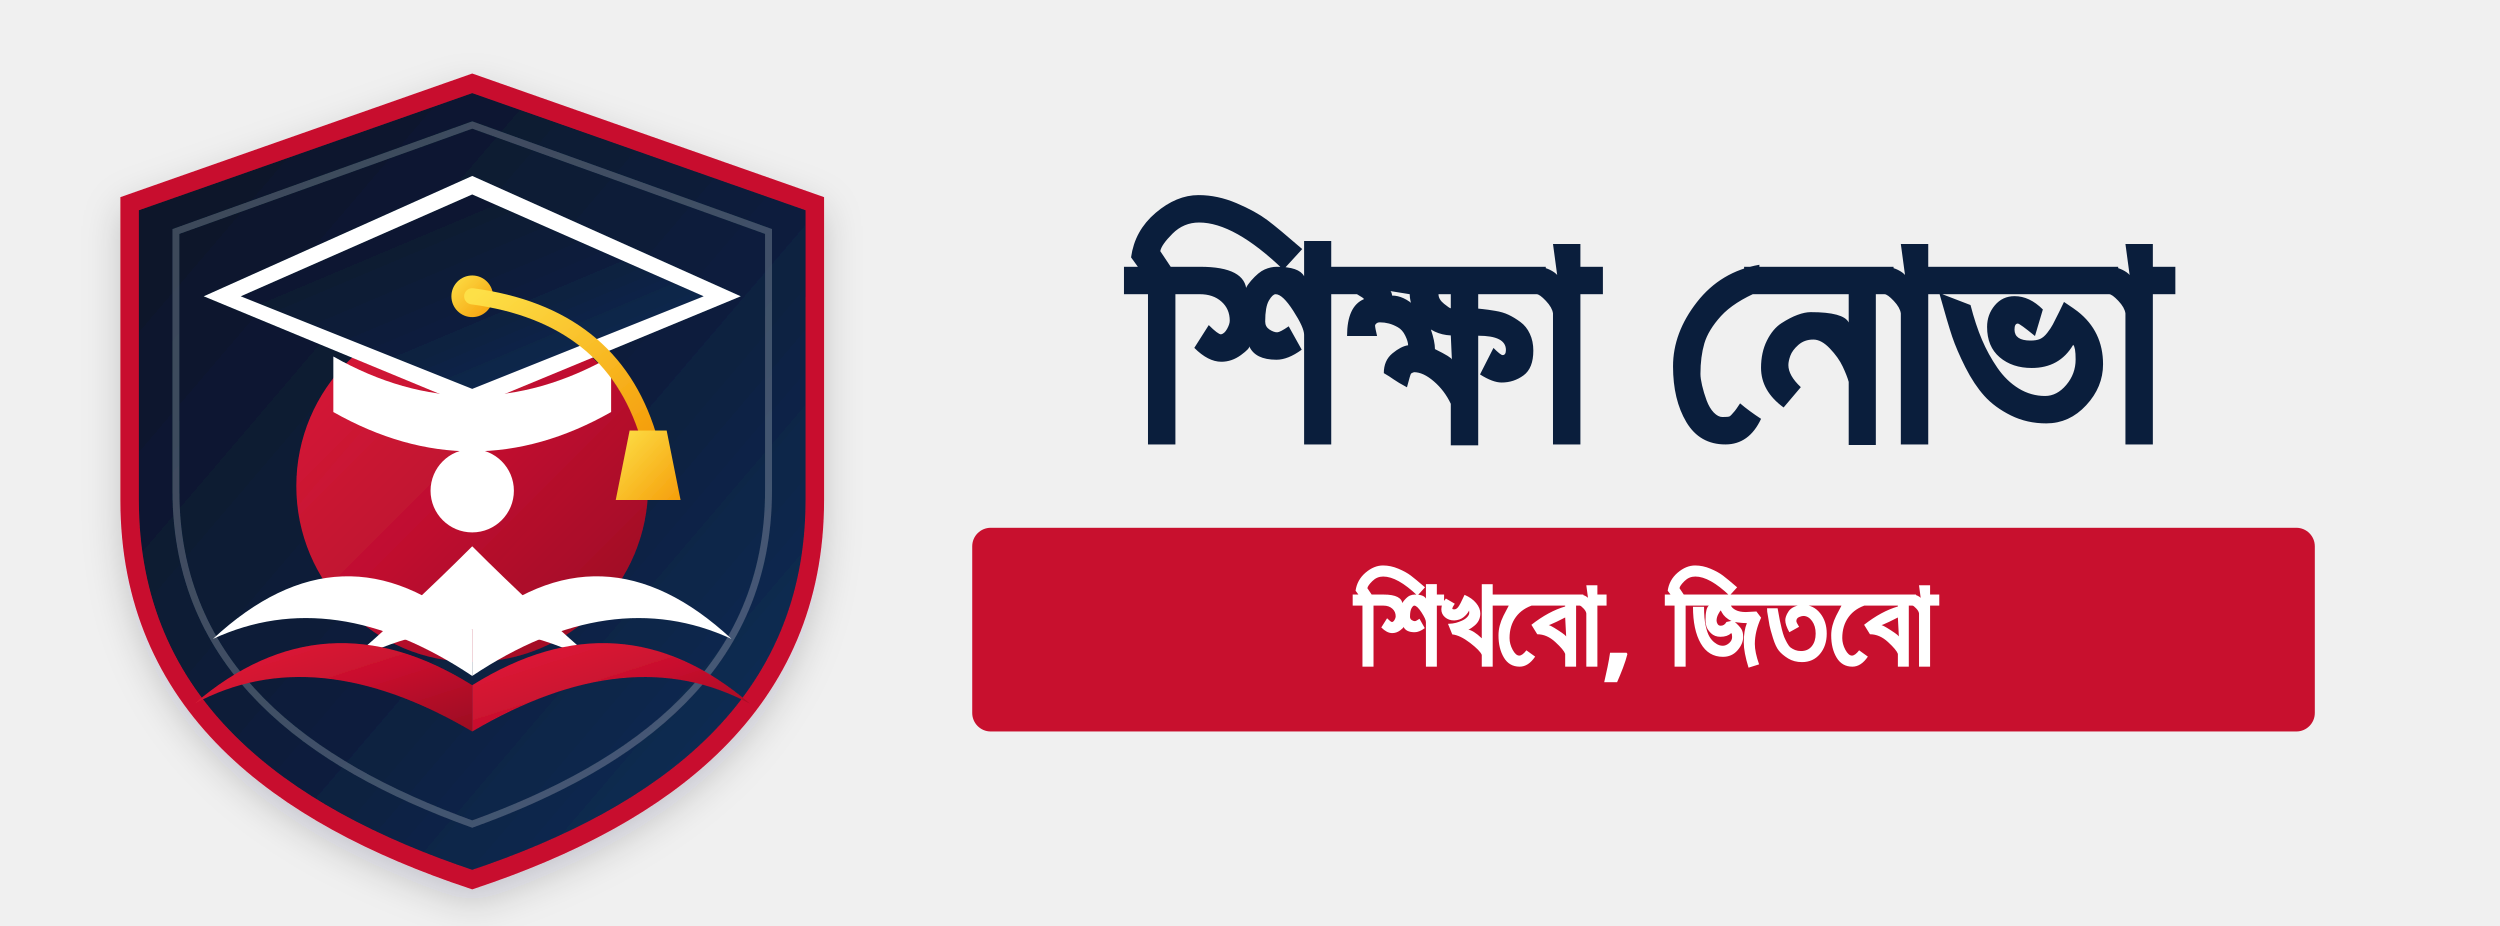
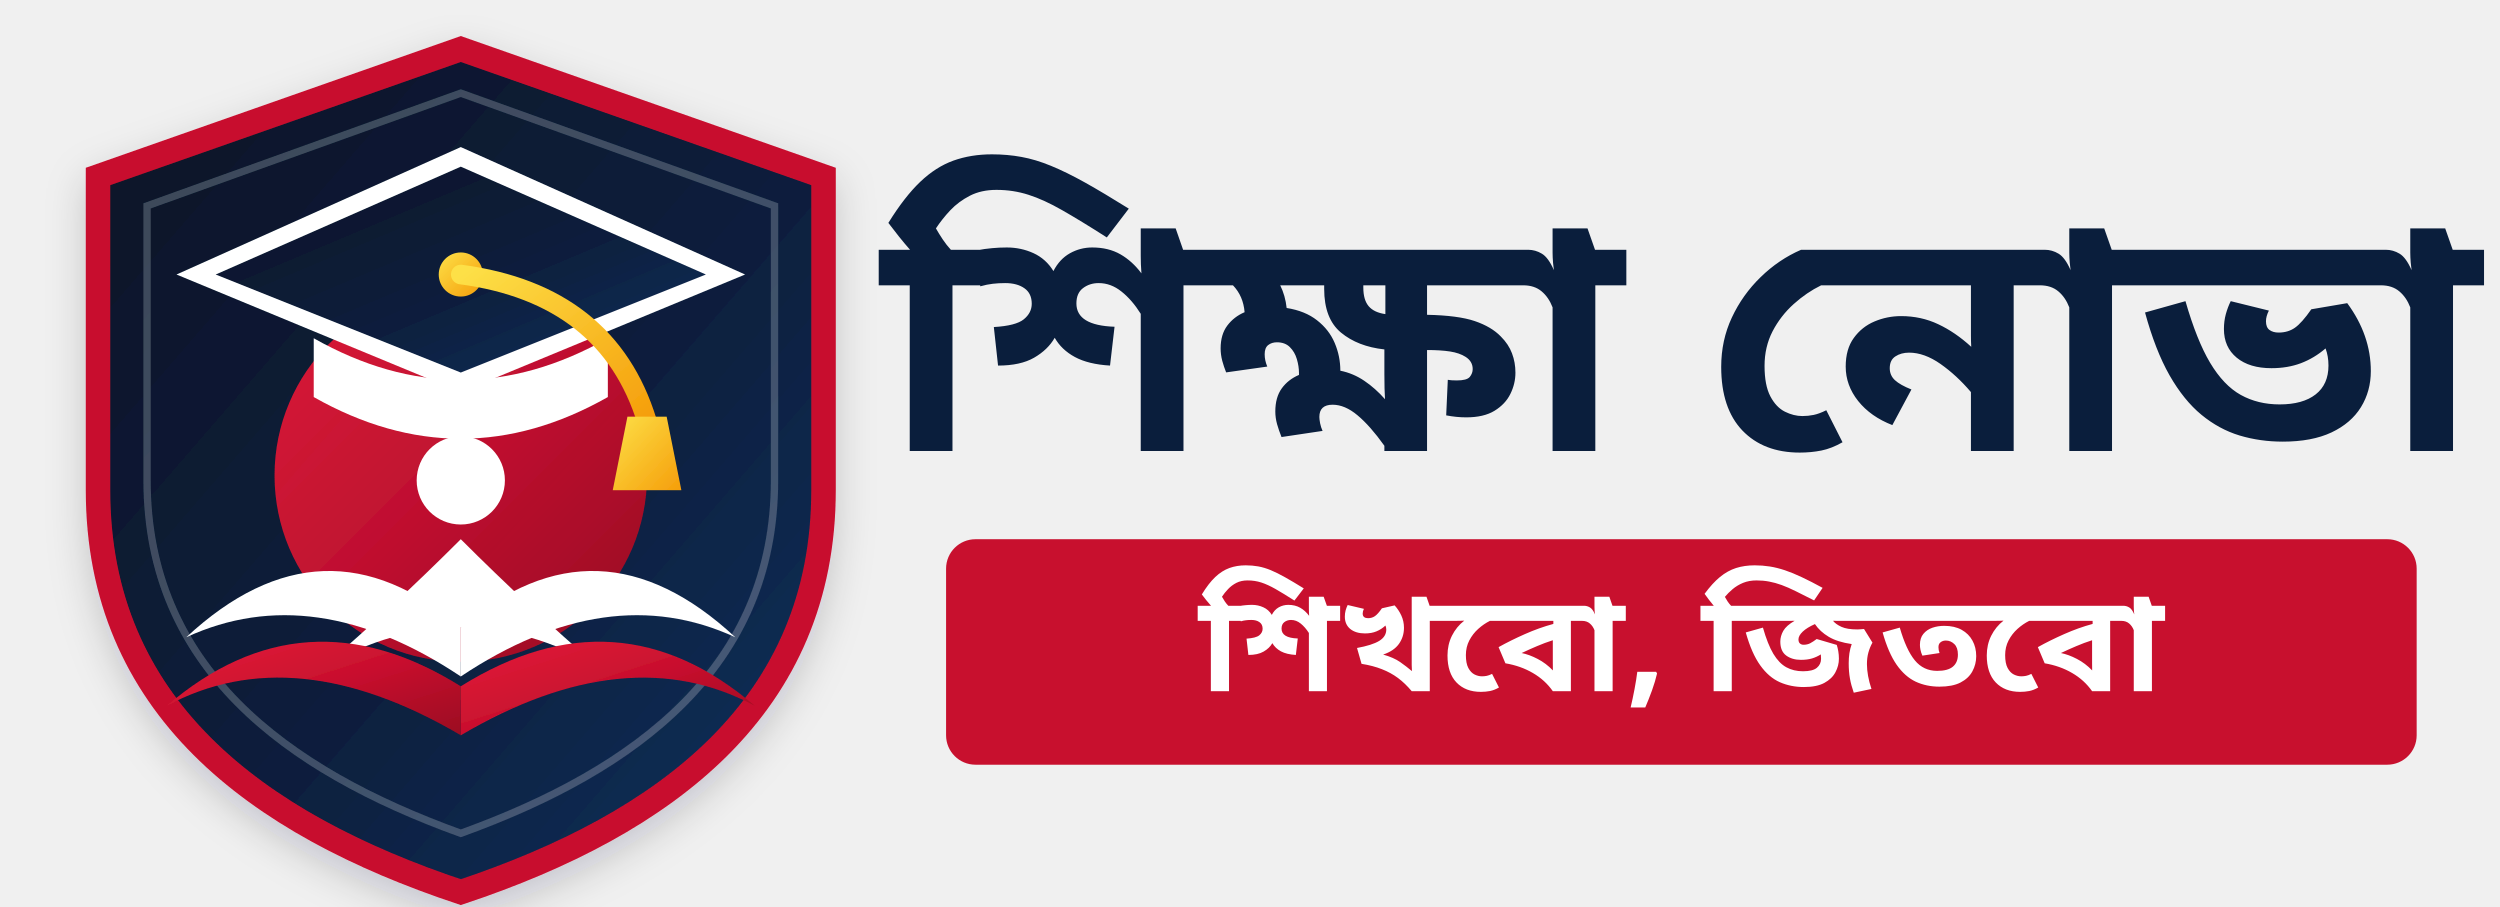
- <svg xmlns="http://www.w3.org/2000/svg" viewBox="0 0 540 200" width="100%" height="100%">
+ <svg xmlns="http://www.w3.org/2000/svg" viewBox="0 0 510 185" width="100%" height="100%">
  <defs>
    <linearGradient id="uccNavyGrad" x1="0%" y1="0%" x2="100%" y2="100%">
      <stop offset="0%" stop-color="#071426" />
      <stop offset="55%" stop-color="#0A1E3C" />
      <stop offset="100%" stop-color="#15325E" />
    </linearGradient>
    <linearGradient id="uccRedGrad" x1="0%" y1="0%" x2="100%" y2="100%">
      <stop offset="0%" stop-color="#E51C39" />
      <stop offset="50%" stop-color="#C8102E" />
      <stop offset="100%" stop-color="#9B0A22" />
    </linearGradient>
    <linearGradient id="goldAccent" x1="0%" y1="0%" x2="100%" y2="100%">
      <stop offset="0%" stop-color="#FDE047" />
      <stop offset="100%" stop-color="#F59E0B" />
    </linearGradient>
    <filter id="dropShadow" x="-10%" y="-10%" width="125%" height="125%">
      <feDropShadow dx="0" dy="3" stdDeviation="4" flood-color="#071426" flood-opacity="0.18" />
    </filter>
  </defs>
-   <g filter="url(#dropShadow)" transform="translate(12, 10)">
-     <path d="M 90,8 L 164,34 L 164,98 C 164,142 132,166 90,180 C 48,166 16,142 16,98 L 16,34 Z" fill="url(#uccNavyGrad)" stroke="#C8102E" stroke-width="4" />
+   <g filter="url(#dropShadow)" transform="translate(4, 2)">
+     <path d="M 90,8 L 164,34 L 164,98 C 164,142 132,166 90,180 C 48,166 16,142 16,98 L 16,34 Z" fill="url(#uccNavyGrad)" stroke="#C8102E" stroke-width="5" />
    <path d="M 90,17 L 154,40 L 154,96 C 154,134 126,155 90,168 C 54,155 26,134 26,96 L 26,40 Z" fill="none" stroke="#FFFFFF" stroke-opacity="0.22" stroke-width="1.5" />
    <circle cx="90" cy="95" r="38" fill="url(#uccRedGrad)" opacity="0.95" />
    <polygon points="90,28 148,54 90,78 32,54" fill="#FFFFFF" />
    <polygon points="90,32 140,54 90,74 40,54" fill="url(#uccNavyGrad)" />
    <path d="M 60,67 Q 90,84 120,67 L 120,79 Q 90,96 60,79 Z" fill="#FFFFFF" />
    <circle cx="90" cy="54" r="4.5" fill="url(#goldAccent)" />
-     <path d="M 90,54 Q 120,58 128,84" stroke="url(#goldAccent)" stroke-width="3.5" fill="none" stroke-linecap="round" />
+     <path d="M 90,54 Q 120,58 128,84" stroke="url(#goldAccent)" stroke-width="4" fill="none" stroke-linecap="round" />
    <polygon points="124,83 132,83 135,98 121,98" fill="url(#goldAccent)" />
    <circle cx="90" cy="96" r="9" fill="#FFFFFF" />
    <path d="M 90,108 Q 76,122 62,134 Q 90,118 118,134 Q 104,122 90,108 Z" fill="#FFFFFF" />
    <path d="M 90,136 Q 60,116 34,128 Q 62,102 90,126 Z" fill="#FFFFFF" />
    <path d="M 90,136 Q 120,116 146,128 Q 118,102 90,126 Z" fill="#FFFFFF" />
    <path d="M 90,148 Q 56,128 30,142 Q 58,118 90,138 Z" fill="url(#uccRedGrad)" />
    <path d="M 90,148 Q 124,128 150,142 Q 122,118 90,138 Z" fill="url(#uccRedGrad)" />
  </g>
-   <g transform="translate(200, 0)">
-     <text x="155" y="96" font-family="'Hind Siliguri', sans-serif" font-weight="700" font-size="64" fill="#0A1E3C" text-anchor="middle">
+   <g transform="translate(185, 0)">
+     <text x="158" y="92" font-family="'Hind Siliguri', 'Noto Sans Bengali', 'SolaimanLipi', sans-serif" font-weight="700" font-size="66" fill="#0A1E3C" text-anchor="middle">
      শিক্ষা নোভা
    </text>
-     <rect x="10" y="114" width="290" height="44" rx="4" fill="#C8102E" />
-     <text x="155" y="144" font-family="'Hind Siliguri', sans-serif" font-weight="700" font-size="26" fill="#FFFFFF" text-anchor="middle">
+     <rect x="8" y="110" width="300" height="46" rx="6" fill="#C8102E" />
+     <text x="158" y="141" font-family="'Hind Siliguri', 'Noto Sans Bengali', 'SolaimanLipi', sans-serif" font-weight="700" font-size="28" fill="#FFFFFF" text-anchor="middle">
      শিখবো, জিতবো
    </text>
  </g>
</svg>
